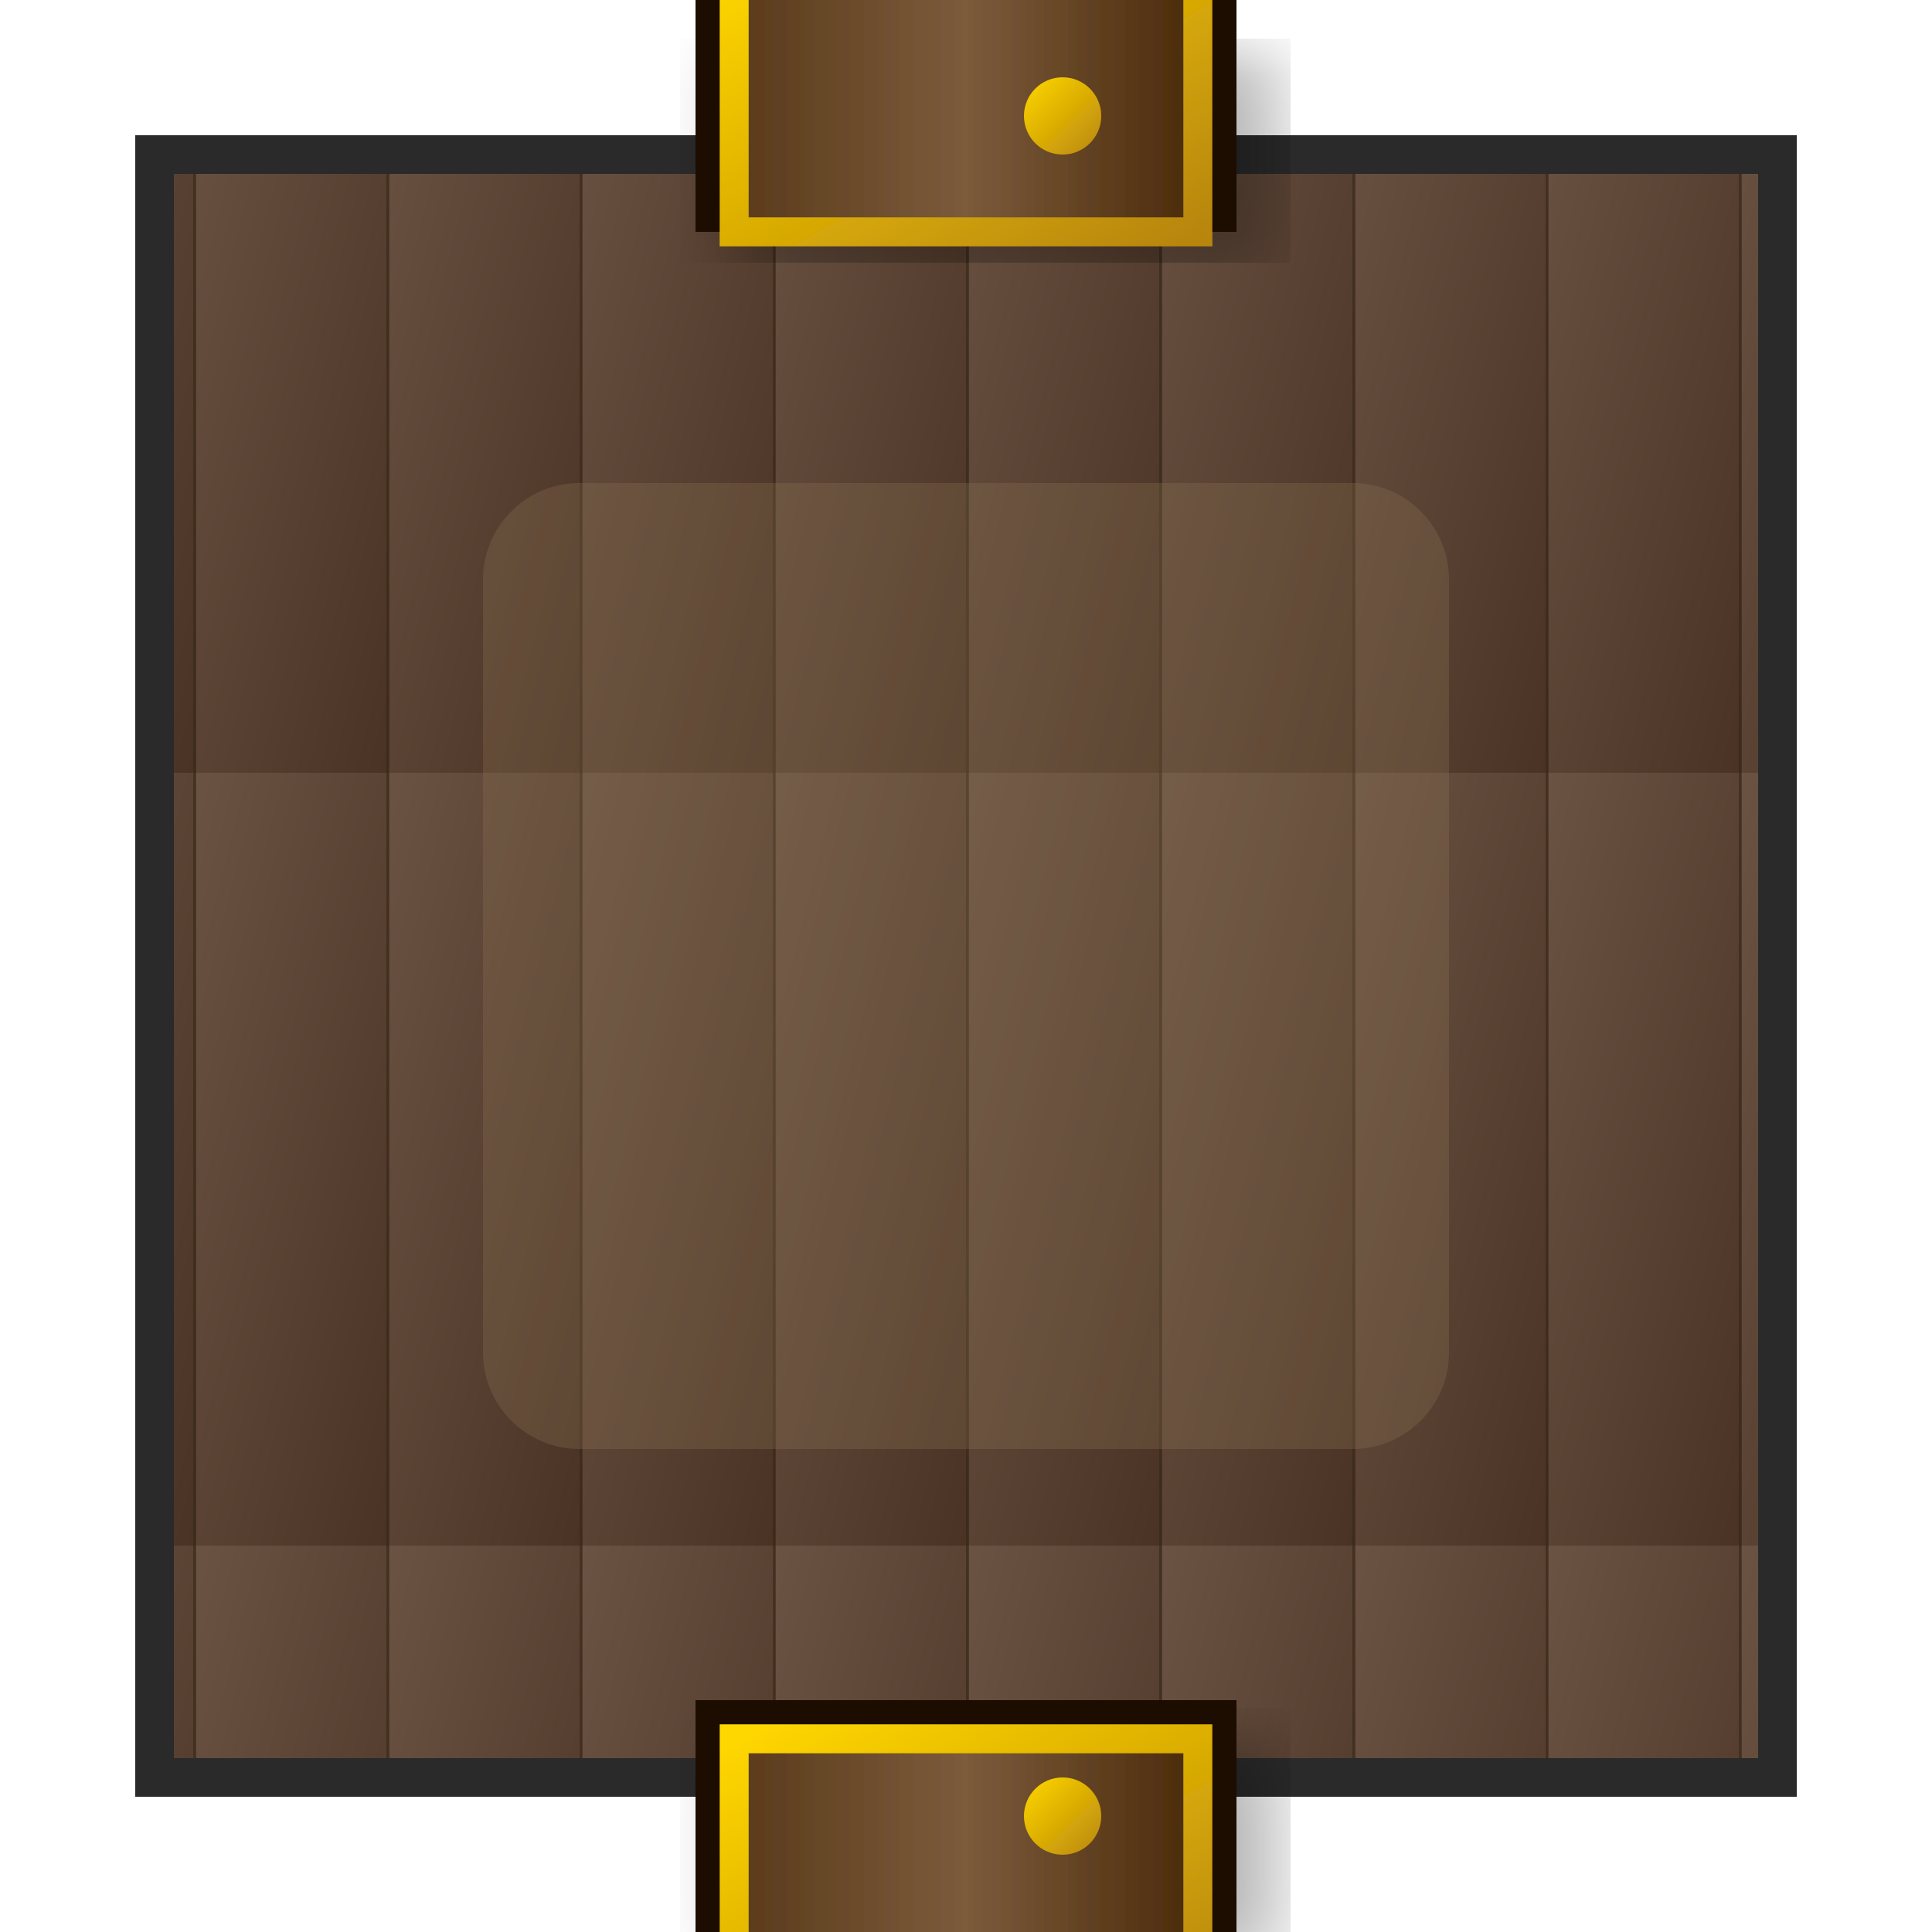
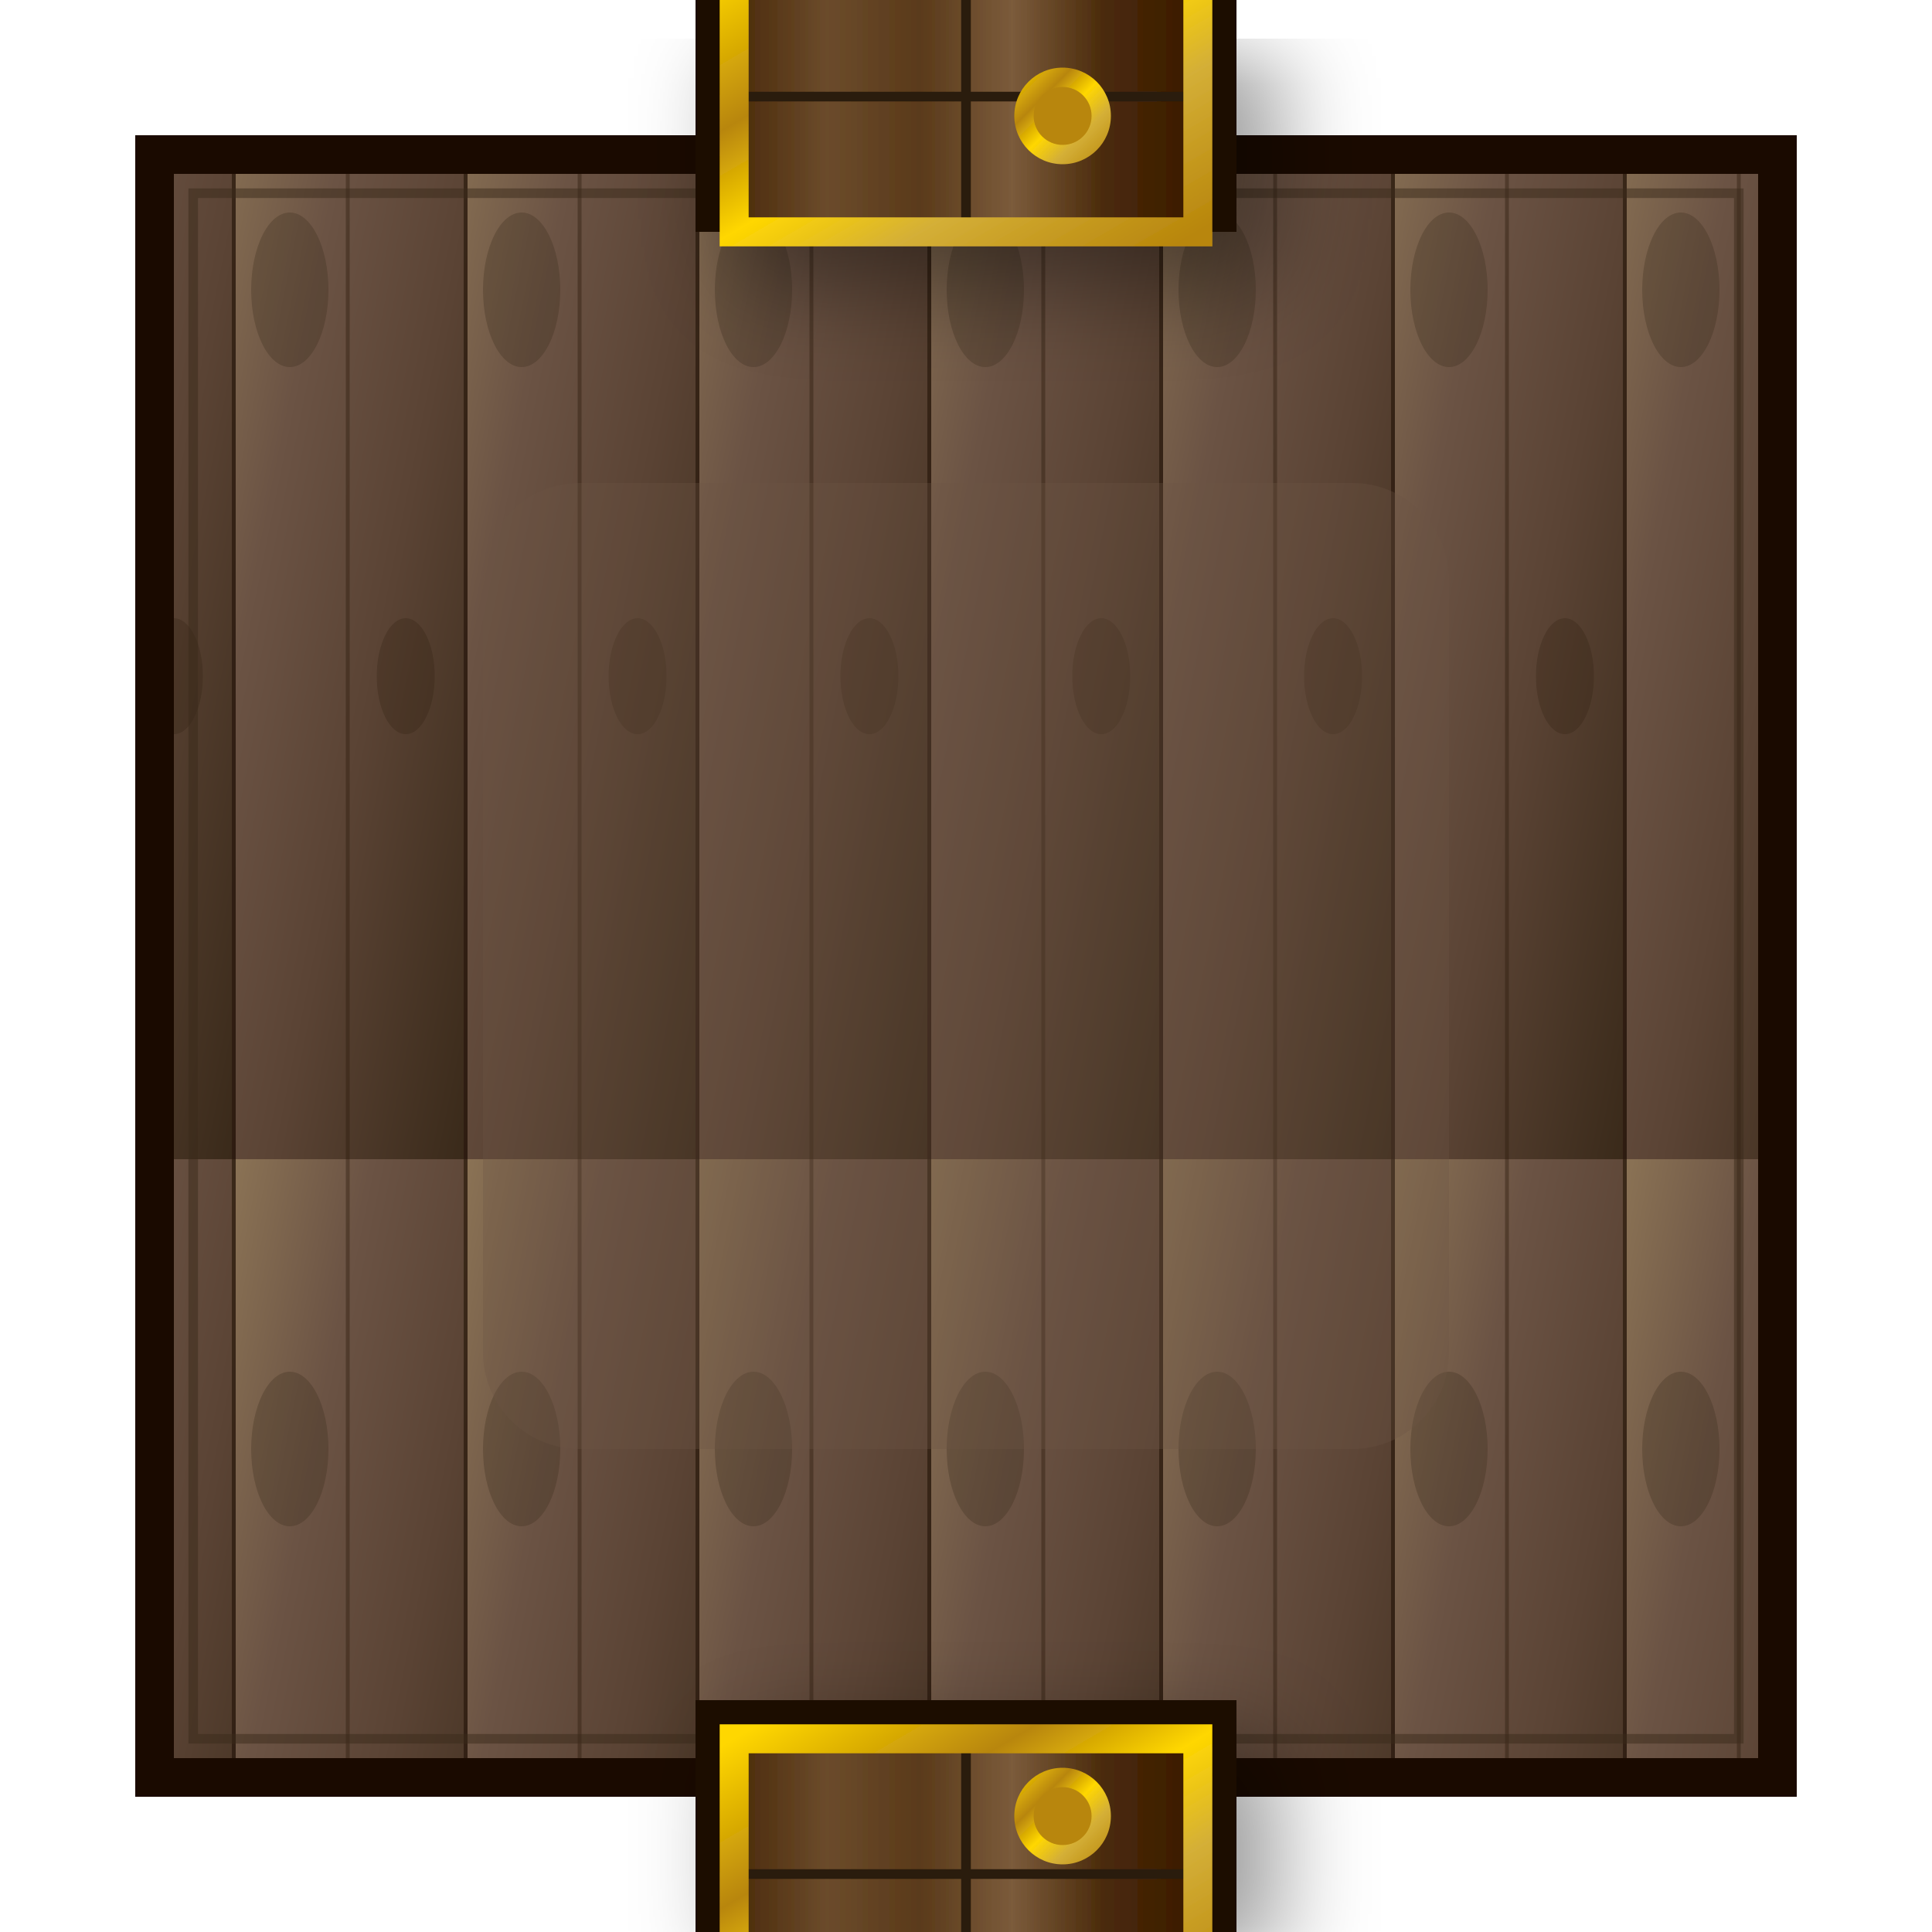
<svg xmlns="http://www.w3.org/2000/svg" viewBox="0 0 100 100" width="400" height="400">
  <defs>
    <linearGradient id="floorGrad" x1="0%" y1="0%" x2="100%" y2="100%">
-       <stop offset="0%" style="stop-color:#6B5344" />
-       <stop offset="100%" style="stop-color:#4A3324" />
+       <stop offset="0%" style="stop-color:#8B7355" />
+       <stop offset="30%" style="stop-color:#6B5344" />
+       <stop offset="60%" style="stop-color:#5A4334" />
+       <stop offset="100%" style="stop-color:#3A2A1A" />
    </linearGradient>
-     <pattern id="woodPattern" x="0" y="0" width="10" height="40" patternUnits="userSpaceOnUse">
-       <rect width="10" height="40" fill="url(#floorGrad)" />
-       <line x1="0" y1="0" x2="0" y2="40" stroke="#2A1A0A" stroke-width="0.3" opacity="0.6" />
+     <pattern id="woodPattern" x="0" y="0" width="12" height="60" patternUnits="userSpaceOnUse">
+       <rect width="12" height="60" fill="url(#floorGrad)" />
+       <line x1="0" y1="0" x2="0" y2="60" stroke="#1A0A00" stroke-width="0.4" opacity="0.7" />
+       <line x1="6" y1="0" x2="6" y2="60" stroke="#2A1A0A" stroke-width="0.2" opacity="0.4" />
+       <ellipse cx="3" cy="15" rx="2" ry="4" fill="#3A2A1A" opacity="0.3" />
+       <ellipse cx="9" cy="35" rx="1.5" ry="3" fill="#2A1A0A" opacity="0.25" />
    </pattern>
    <linearGradient id="doorWood" x1="0%" y1="0%" x2="100%" y2="0%">
-       <stop offset="0%" style="stop-color:#5A3A1A" />
-       <stop offset="50%" style="stop-color:#7B5B3B" />
-       <stop offset="100%" style="stop-color:#4A2A0A" />
+       <stop offset="0%" style="stop-color:#4A2A0A" />
+       <stop offset="20%" style="stop-color:#6B4B2B" />
+       <stop offset="40%" style="stop-color:#5A3A1A" />
+       <stop offset="60%" style="stop-color:#7B5B3B" />
+       <stop offset="80%" style="stop-color:#4A2A0A" />
+       <stop offset="100%" style="stop-color:#3A1A00" />
    </linearGradient>
    <linearGradient id="goldTrim" x1="0%" y1="0%" x2="100%" y2="100%">
      <stop offset="0%" style="stop-color:#FFD700" />
+       <stop offset="30%" style="stop-color:#B8860B" />
+       <stop offset="50%" style="stop-color:#FFD700" />
+       <stop offset="70%" style="stop-color:#D4AF37" />
      <stop offset="100%" style="stop-color:#B8860B" />
    </linearGradient>
-     <filter id="softShadow">
-       <feGaussianBlur in="SourceAlpha" stdDeviation="2" />
-       <feOffset dx="2" dy="2" />
+     <filter id="softShadow" x="-50%" y="-50%" width="200%" height="200%">
+       <feGaussianBlur in="SourceAlpha" stdDeviation="2.5" />
+       <feOffset dx="2" dy="2" result="offsetblur" />
      <feComponentTransfer>
-         <feFuncA type="linear" slope="0.3" />
+         <feFuncA type="linear" slope="0.4" />
      </feComponentTransfer>
      <feMerge>
        <feMergeNode />
        <feMergeNode in="SourceGraphic" />
      </feMerge>
    </filter>
+     <filter id="innerGlow">
+       <feGaussianBlur in="SourceAlpha" stdDeviation="3" result="blur" />
+       <feComposite in="blur" in2="SourceAlpha" operator="arithmetic" k2="-1" k3="1" result="shadowDiff" />
+       <feFlood flood-color="#FFD700" flood-opacity="0.4" />
+       <feComposite in2="shadowDiff" operator="in" />
+       <feComposite in2="SourceGraphic" operator="over" />
+     </filter>
  </defs>
-   <rect x="8" y="8" width="84" height="84" fill="url(#woodPattern)" stroke="#2A2A2A" stroke-width="2" />
-   <rect x="25" y="25" width="50" height="50" fill="#8B7355" opacity="0.3" rx="5" />
+   <rect x="8" y="8" width="84" height="84" fill="url(#woodPattern)" stroke="#1A0A00" stroke-width="2" />
+   <rect x="10" y="10" width="80" height="80" fill="none" stroke="#3A2A1A" stroke-width="0.5" opacity="0.5" />
+   <rect x="25" y="25" width="50" height="50" fill="#6B5344" opacity="0.3" rx="5" />
  <g filter="url(#softShadow)">
    <rect x="36" y="-4" width="28" height="16" fill="#1A0A00" />
    <rect x="38" y="-2" width="24" height="14" fill="url(#doorWood)" />
+     <line x1="50" y1="-2" x2="50" y2="12" stroke="#2A1A0A" stroke-width="0.5" />
+     <line x1="38" y1="5" x2="62" y2="5" stroke="#2A1A0A" stroke-width="0.5" />
    <rect x="38" y="-2" width="24" height="14" fill="none" stroke="url(#goldTrim)" stroke-width="1.5" />
-     <circle cx="55" cy="6" r="2" fill="url(#goldTrim)" />
+     <circle cx="55" cy="6" r="2.5" fill="url(#goldTrim)" />
+     <circle cx="55" cy="6" r="1.5" fill="#B8860B" />
  </g>
  <g filter="url(#softShadow)">
    <rect x="36" y="88" width="28" height="16" fill="#1A0A00" />
    <rect x="38" y="90" width="24" height="14" fill="url(#doorWood)" />
+     <line x1="50" y1="90" x2="50" y2="104" stroke="#2A1A0A" stroke-width="0.5" />
+     <line x1="38" y1="97" x2="62" y2="97" stroke="#2A1A0A" stroke-width="0.5" />
    <rect x="38" y="90" width="24" height="14" fill="none" stroke="url(#goldTrim)" stroke-width="1.5" />
-     <circle cx="55" cy="94" r="2" fill="url(#goldTrim)" />
+     <circle cx="55" cy="94" r="2.5" fill="url(#goldTrim)" />
+     <circle cx="55" cy="94" r="1.5" fill="#B8860B" />
  </g>
</svg>
